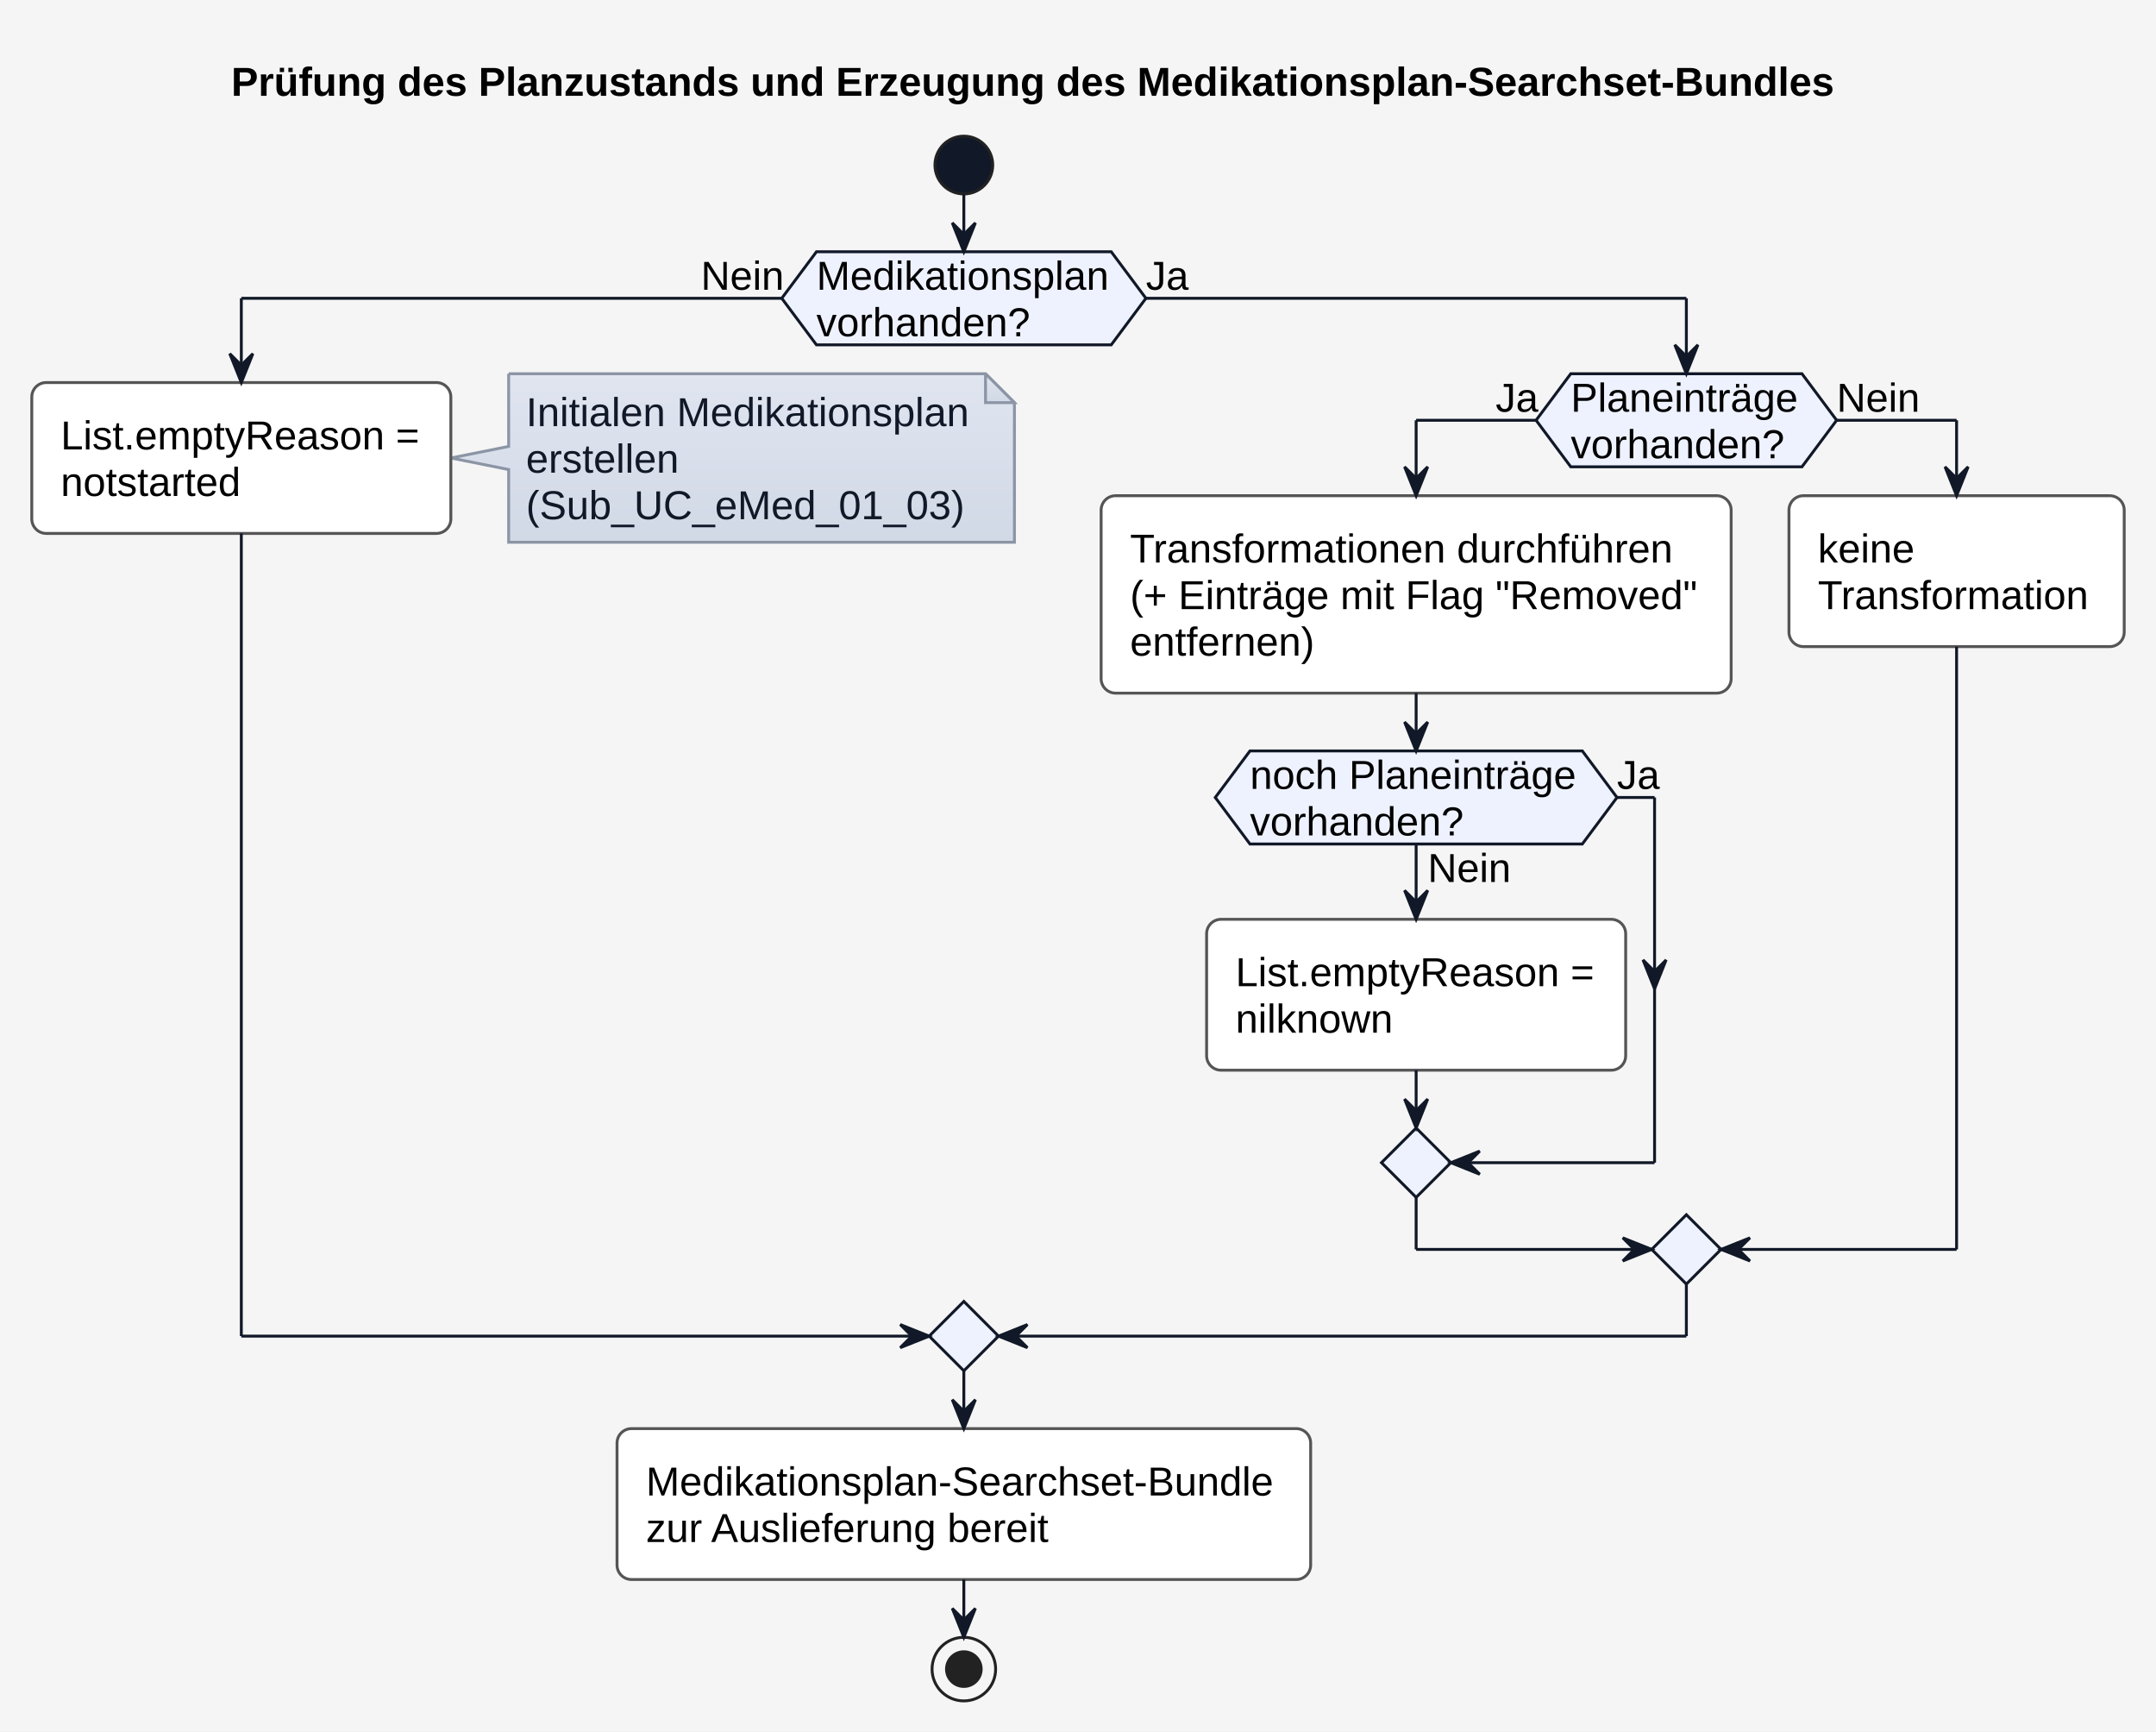
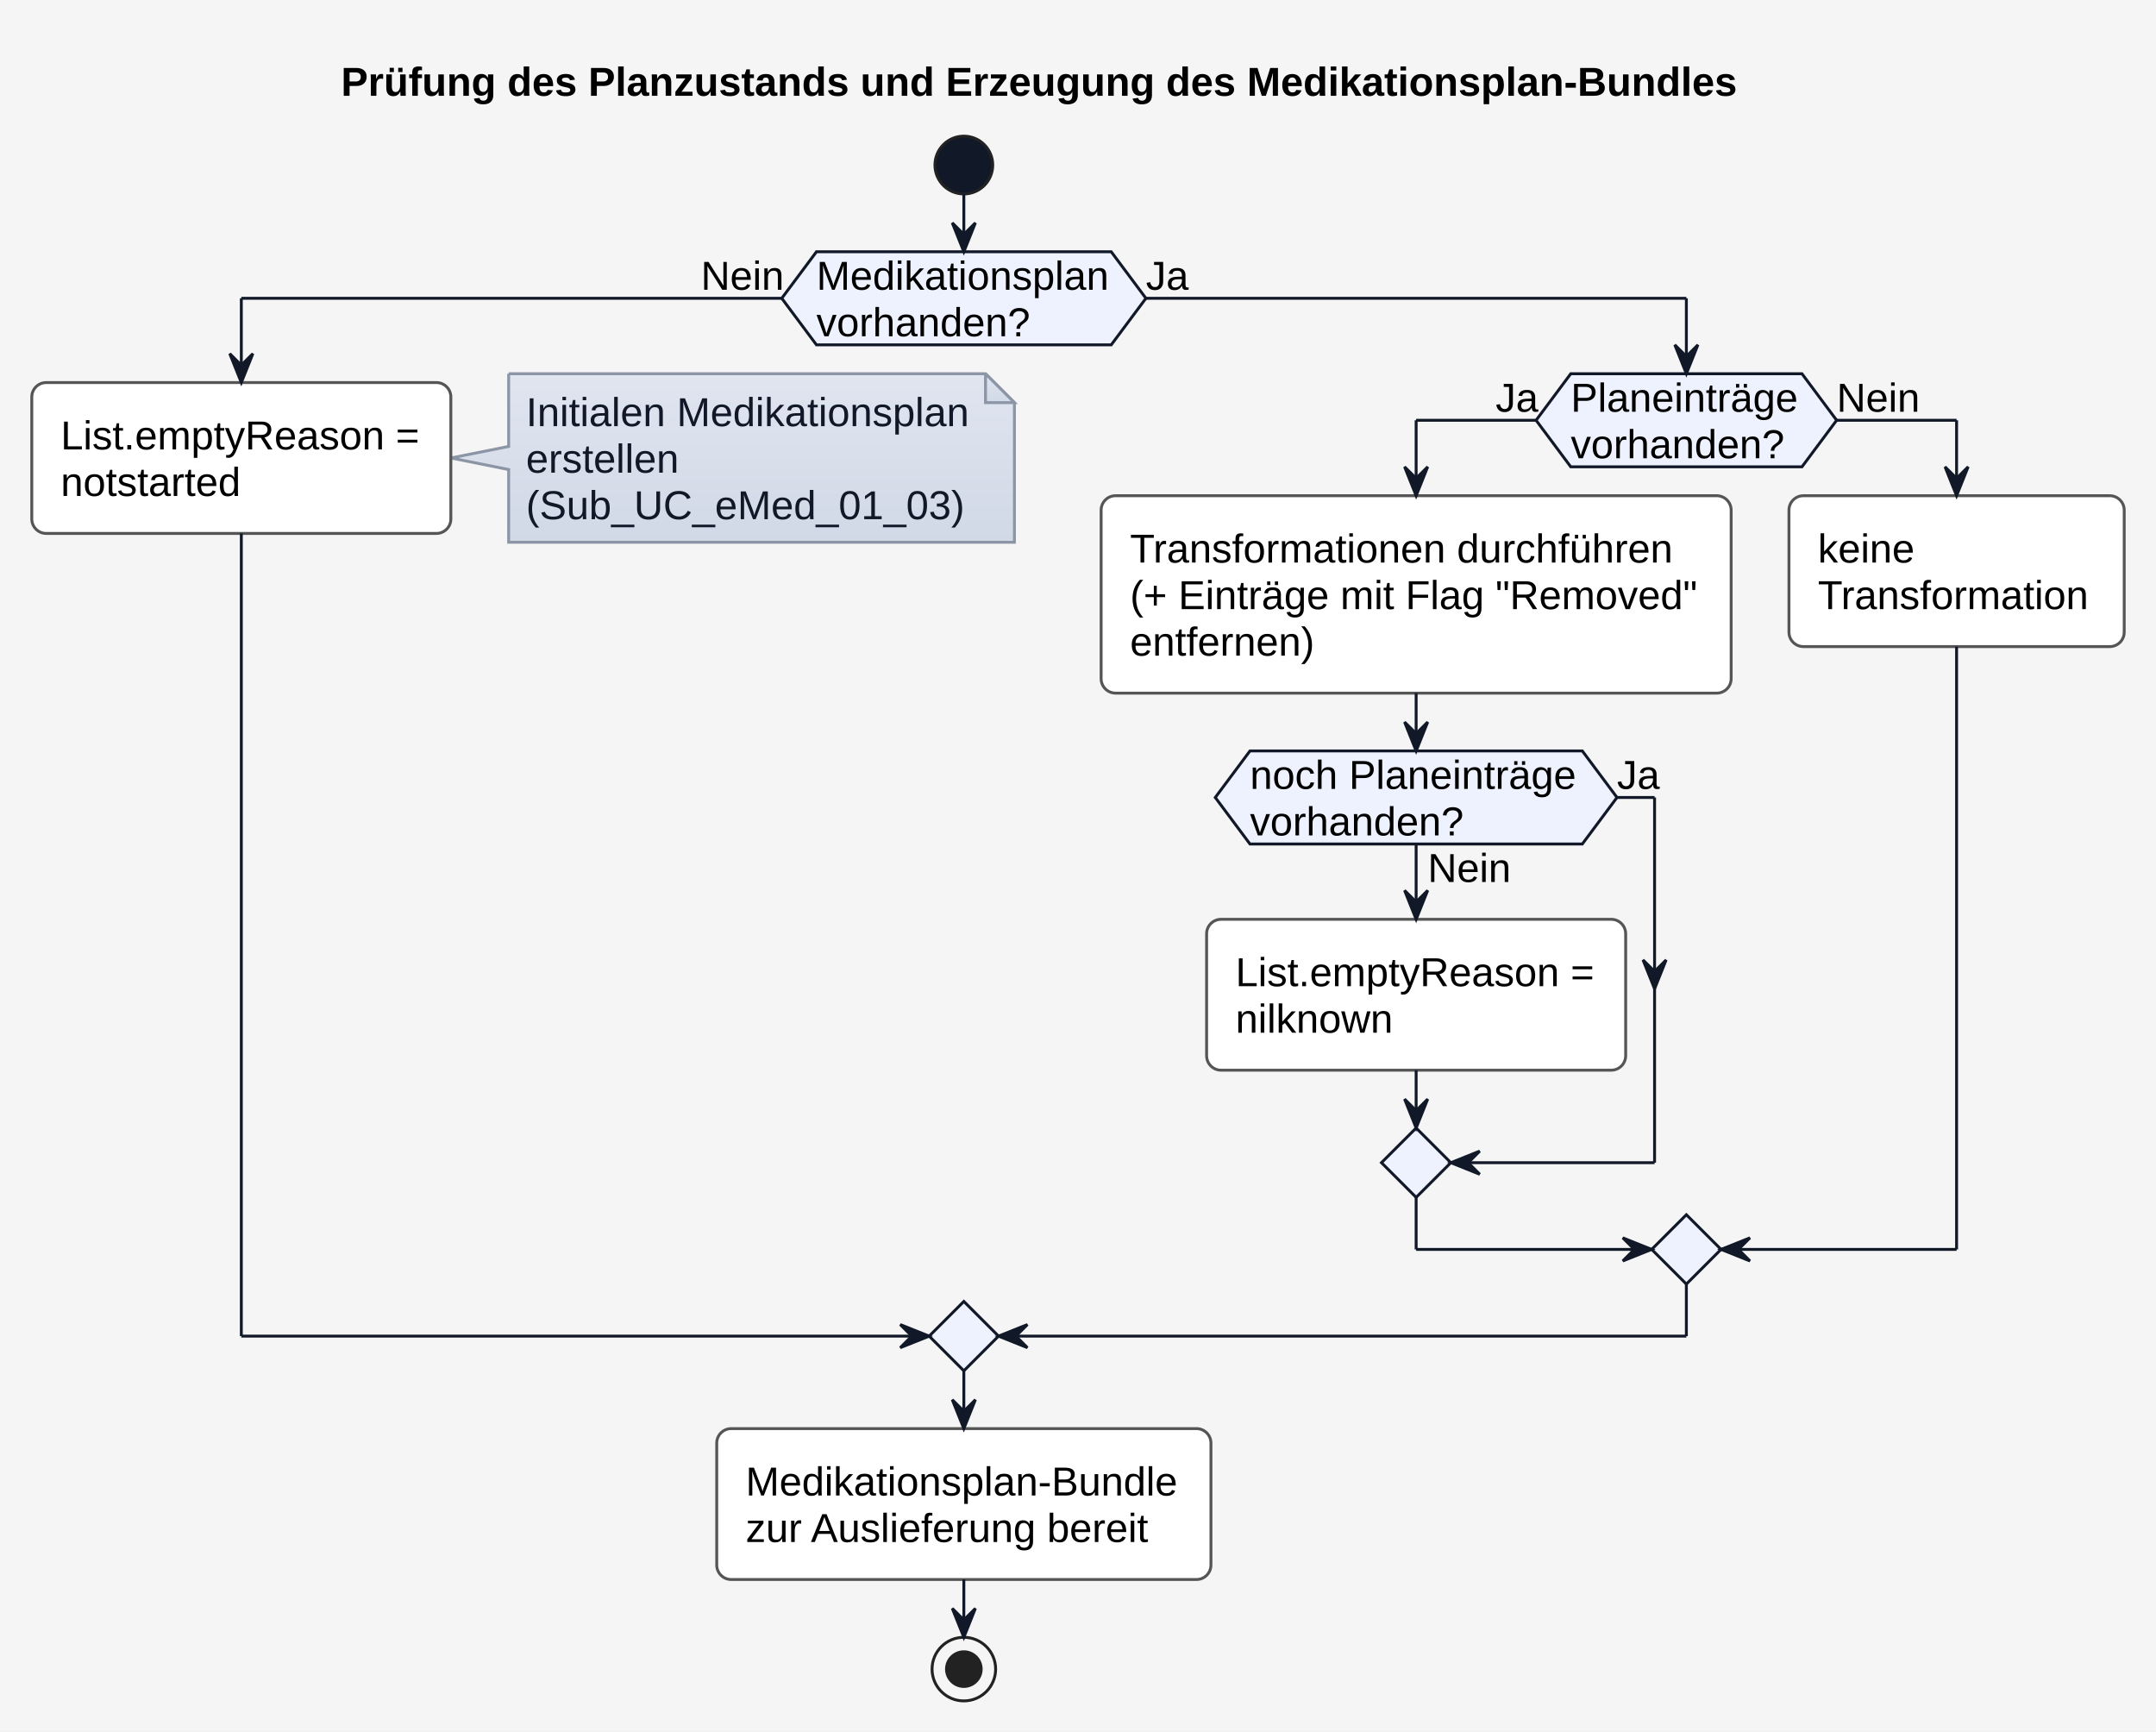
<svg xmlns="http://www.w3.org/2000/svg" contentStyleType="text/css" height="599px" preserveAspectRatio="none" style="width:746px;height:599px;background:#F5F5F5;" version="1.1" viewBox="0 0 746 599" width="746px" zoomAndPan="magnify">
  <defs>
-     <linearGradient id="g1fl8bzwuruie80" x1="50%" x2="50%" y1="0%" y2="100%">
+     <linearGradient id="g8u1o2c8yn9l20" x1="50%" x2="50%" y1="0%" y2="100%">
      <stop offset="0%" stop-color="#E0E5F0" />
      <stop offset="100%" stop-color="#D1D9E6" />
    </linearGradient>
  </defs>
  <g>
    <rect fill="#F5F5F5" height="599" style="stroke:none;stroke-width:1.0;" width="746" x="0" y="0" />
-     <text fill="#000000" font-family="Arial" font-size="14" font-weight="bold" lengthAdjust="spacing" textLength="583" x="80" y="33.132">Prüfung des Planzustands und Erzeugung des Medikationsplan-Searchset-Bundles</text>
+     <text fill="#000000" font-family="Arial" font-size="14" font-weight="bold" lengthAdjust="spacing" textLength="507" x="118" y="33.132">Prüfung des Planzustands und Erzeugung des Medikationsplan-Bundles</text>
    <ellipse cx="333.5" cy="57.099" fill="#111827" rx="10" ry="10" style="stroke:#222222;stroke-width:1.0;" />
    <polygon fill="#EEF2FF" points="282.5,87.099,384.5,87.099,396.5,103.197,384.5,119.296,282.5,119.296,270.5,103.197,282.5,87.099" style="stroke:#111827;stroke-width:1.0;" />
    <text fill="#000000" font-family="Arial" font-size="14" lengthAdjust="spacing" textLength="102" x="282.5" y="100.231">Medikationsplan</text>
    <text fill="#000000" font-family="Arial" font-size="14" lengthAdjust="spacing" textLength="76" x="282.5" y="116.329">vorhanden?</text>
    <text fill="#000000" font-family="Arial" font-size="14" lengthAdjust="spacing" textLength="28" x="242.5" y="100.231">Nein</text>
    <text fill="#000000" font-family="Arial" font-size="14" lengthAdjust="spacing" textLength="14" x="396.5" y="100.231">Ja</text>
-     <path d="M176,129.296 L176,154.444 L156,158.444 L176,162.444 L176,187.592 A0,0 0 0 0 176,187.592 L351,187.592 A0,0 0 0 0 351,187.592 L351,139.296 L341,129.296 L176,129.296 A0,0 0 0 0 176,129.296 " fill="url(#g1fl8bzwuruie80)" style="stroke:#8B95A5;stroke-width:1.0;" />
-     <path d="M341,129.296 L341,139.296 L351,139.296 L341,129.296 " fill="url(#g1fl8bzwuruie80)" style="stroke:#8B95A5;stroke-width:1.0;" />
+     <path d="M176,129.296 L176,154.444 L156,158.444 L176,162.444 L176,187.592 A0,0 0 0 0 176,187.592 L351,187.592 A0,0 0 0 0 351,187.592 L351,139.296 L341,129.296 L176,129.296 A0,0 0 0 0 176,129.296 " fill="url(#g8u1o2c8yn9l20)" style="stroke:#8B95A5;stroke-width:1.0;" />
+     <path d="M341,129.296 L341,139.296 L351,139.296 L341,129.296 " fill="url(#g8u1o2c8yn9l20)" style="stroke:#8B95A5;stroke-width:1.0;" />
    <text fill="#111827" font-family="Arial" font-size="14" lengthAdjust="spacing" textLength="154" x="182" y="147.428">Initialen Medikationsplan</text>
    <text fill="#111827" font-family="Arial" font-size="14" lengthAdjust="spacing" textLength="54" x="182" y="163.526">erstellen</text>
    <text fill="#111827" font-family="Arial" font-size="14" lengthAdjust="spacing" textLength="153" x="182" y="179.625">(Sub_UC_eMed_01_03)</text>
    <rect fill="#FFFFFF" height="52.197" rx="5" ry="5" style="stroke:#555555;stroke-width:1.0;" width="145" x="11" y="132.345" />
    <text fill="#000000" font-family="Arial" font-size="14" lengthAdjust="spacing" textLength="125" x="21" y="155.477">List.emptyReason =</text>
    <text fill="#000000" font-family="Arial" font-size="14" lengthAdjust="spacing" textLength="64" x="21" y="171.576">notstarted</text>
    <polygon fill="#EEF2FF" points="543.5,129.296,623.5,129.296,635.5,145.394,623.5,161.493,543.5,161.493,531.5,145.394,543.5,129.296" style="stroke:#111827;stroke-width:1.0;" />
    <text fill="#000000" font-family="Arial" font-size="14" lengthAdjust="spacing" textLength="80" x="543.5" y="142.428">Planeinträge</text>
    <text fill="#000000" font-family="Arial" font-size="14" lengthAdjust="spacing" textLength="76" x="543.5" y="158.526">vorhanden?</text>
    <text fill="#000000" font-family="Arial" font-size="14" lengthAdjust="spacing" textLength="14" x="517.5" y="142.428">Ja</text>
    <text fill="#000000" font-family="Arial" font-size="14" lengthAdjust="spacing" textLength="28" x="635.5" y="142.428">Nein</text>
    <rect fill="#FFFFFF" height="68.296" rx="5" ry="5" style="stroke:#555555;stroke-width:1.0;" width="218" x="381" y="171.493" />
    <text fill="#000000" font-family="Arial" font-size="14" lengthAdjust="spacing" textLength="193" x="391" y="194.625">Transformationen durchführen</text>
    <text fill="#000000" font-family="Arial" font-size="14" lengthAdjust="spacing" textLength="198" x="391" y="210.724">(+ Einträge mit Flag "Removed"</text>
    <text fill="#000000" font-family="Arial" font-size="14" lengthAdjust="spacing" textLength="66" x="391" y="226.822">entfernen)</text>
    <rect fill="#FFFFFF" height="52.197" rx="5" ry="5" style="stroke:#555555;stroke-width:1.0;" width="145" x="417.5" y="318.036" />
    <text fill="#000000" font-family="Arial" font-size="14" lengthAdjust="spacing" textLength="125" x="427.5" y="341.168">List.emptyReason =</text>
    <text fill="#000000" font-family="Arial" font-size="14" lengthAdjust="spacing" textLength="54" x="427.5" y="357.266">nilknown</text>
    <polygon fill="#EEF2FF" points="432.5,259.789,547.5,259.789,559.5,275.888,547.5,291.986,432.5,291.986,420.5,275.888,432.5,259.789" style="stroke:#111827;stroke-width:1.0;" />
    <text fill="#000000" font-family="Arial" font-size="14" lengthAdjust="spacing" textLength="28" x="494" y="305.118">Nein</text>
    <text fill="#000000" font-family="Arial" font-size="14" lengthAdjust="spacing" textLength="115" x="432.5" y="272.921">noch Planeinträge</text>
    <text fill="#000000" font-family="Arial" font-size="14" lengthAdjust="spacing" textLength="76" x="432.5" y="289.019">vorhanden?</text>
    <text fill="#000000" font-family="Arial" font-size="14" lengthAdjust="spacing" textLength="14" x="559.5" y="272.921">Ja</text>
    <polygon fill="#EEF2FF" points="490,390.233,502,402.233,490,414.233,478,402.233,490,390.233" style="stroke:#111827;stroke-width:1.0;" />
    <rect fill="#FFFFFF" height="52.197" rx="5" ry="5" style="stroke:#555555;stroke-width:1.0;" width="116" x="619" y="171.493" />
    <text fill="#000000" font-family="Arial" font-size="14" lengthAdjust="spacing" textLength="34" x="629" y="194.625">keine</text>
    <text fill="#000000" font-family="Arial" font-size="14" lengthAdjust="spacing" textLength="96" x="629" y="210.724">Transformation</text>
    <polygon fill="#EEF2FF" points="583.5,420.233,595.5,432.233,583.5,444.233,571.5,432.233,583.5,420.233" style="stroke:#111827;stroke-width:1.0;" />
    <polygon fill="#EEF2FF" points="333.5,450.233,345.5,462.233,333.5,474.233,321.5,462.233,333.5,450.233" style="stroke:#111827;stroke-width:1.0;" />
-     <rect fill="#FFFFFF" height="52.197" rx="5" ry="5" style="stroke:#555555;stroke-width:1.0;" width="240" x="213.5" y="494.233" />
-     <text fill="#000000" font-family="Arial" font-size="14" lengthAdjust="spacing" textLength="220" x="223.5" y="517.365">Medikationsplan-Searchset-Bundle</text>
-     <text fill="#000000" font-family="Arial" font-size="14" lengthAdjust="spacing" textLength="142" x="223.5" y="533.463">zur Auslieferung bereit</text>
+     <rect fill="#FFFFFF" height="52.197" rx="5" ry="5" style="stroke:#555555;stroke-width:1.0;" width="171" x="248" y="494.233" />
+     <text fill="#000000" font-family="Arial" font-size="14" lengthAdjust="spacing" textLength="151" x="258" y="517.365">Medikationsplan-Bundle</text>
+     <text fill="#000000" font-family="Arial" font-size="14" lengthAdjust="spacing" textLength="142" x="258" y="533.463">zur Auslieferung bereit</text>
    <ellipse cx="333.5" cy="577.43" fill="none" rx="11" ry="11" style="stroke:#222222;stroke-width:1.0;" />
    <ellipse cx="333.5" cy="577.43" fill="#222222" rx="6" ry="6" style="stroke:#222222;stroke-width:1.0;" />
    <line style="stroke:#111827;stroke-width:1.0;" x1="490" x2="490" y1="291.986" y2="318.036" />
    <polygon fill="#111827" points="486,308.036,490,318.036,494,308.036,490,312.036" style="stroke:#111827;stroke-width:1.0;" />
    <line style="stroke:#111827;stroke-width:1.0;" x1="559.5" x2="572.5" y1="275.888" y2="275.888" />
    <polygon fill="#111827" points="568.5,332.085,572.5,342.085,576.5,332.085,572.5,336.085" style="stroke:#111827;stroke-width:1.0;" />
    <line style="stroke:#111827;stroke-width:1.0;" x1="572.5" x2="572.5" y1="275.888" y2="402.233" />
    <line style="stroke:#111827;stroke-width:1.0;" x1="572.5" x2="502" y1="402.233" y2="402.233" />
    <polygon fill="#111827" points="512,398.233,502,402.233,512,406.233,508,402.233" style="stroke:#111827;stroke-width:1.0;" />
    <line style="stroke:#111827;stroke-width:1.0;" x1="490" x2="490" y1="370.233" y2="390.233" />
    <polygon fill="#111827" points="486,380.233,490,390.233,494,380.233,490,384.233" style="stroke:#111827;stroke-width:1.0;" />
    <line style="stroke:#111827;stroke-width:1.0;" x1="490" x2="490" y1="239.789" y2="259.789" />
    <polygon fill="#111827" points="486,249.789,490,259.789,494,249.789,490,253.789" style="stroke:#111827;stroke-width:1.0;" />
    <line style="stroke:#111827;stroke-width:1.0;" x1="531.5" x2="490" y1="145.394" y2="145.394" />
    <line style="stroke:#111827;stroke-width:1.0;" x1="490" x2="490" y1="145.394" y2="171.493" />
    <polygon fill="#111827" points="486,161.493,490,171.493,494,161.493,490,165.493" style="stroke:#111827;stroke-width:1.0;" />
    <line style="stroke:#111827;stroke-width:1.0;" x1="635.5" x2="677" y1="145.394" y2="145.394" />
    <line style="stroke:#111827;stroke-width:1.0;" x1="677" x2="677" y1="145.394" y2="171.493" />
    <polygon fill="#111827" points="673,161.493,677,171.493,681,161.493,677,165.493" style="stroke:#111827;stroke-width:1.0;" />
    <line style="stroke:#111827;stroke-width:1.0;" x1="490" x2="490" y1="414.233" y2="432.233" />
    <line style="stroke:#111827;stroke-width:1.0;" x1="490" x2="571.5" y1="432.233" y2="432.233" />
    <polygon fill="#111827" points="561.5,428.233,571.5,432.233,561.5,436.233,565.5,432.233" style="stroke:#111827;stroke-width:1.0;" />
    <line style="stroke:#111827;stroke-width:1.0;" x1="677" x2="677" y1="223.69" y2="432.233" />
    <line style="stroke:#111827;stroke-width:1.0;" x1="677" x2="595.5" y1="432.233" y2="432.233" />
    <polygon fill="#111827" points="605.5,428.233,595.5,432.233,605.5,436.233,601.5,432.233" style="stroke:#111827;stroke-width:1.0;" />
    <line style="stroke:#111827;stroke-width:1.0;" x1="270.5" x2="83.5" y1="103.197" y2="103.197" />
    <line style="stroke:#111827;stroke-width:1.0;" x1="83.5" x2="83.5" y1="103.197" y2="132.345" />
    <polygon fill="#111827" points="79.5,122.345,83.5,132.345,87.5,122.345,83.5,126.345" style="stroke:#111827;stroke-width:1.0;" />
    <line style="stroke:#111827;stroke-width:1.0;" x1="396.5" x2="583.5" y1="103.197" y2="103.197" />
    <line style="stroke:#111827;stroke-width:1.0;" x1="583.5" x2="583.5" y1="103.197" y2="129.296" />
    <polygon fill="#111827" points="579.5,119.296,583.5,129.296,587.5,119.296,583.5,123.296" style="stroke:#111827;stroke-width:1.0;" />
    <line style="stroke:#111827;stroke-width:1.0;" x1="83.5" x2="83.5" y1="184.542" y2="462.233" />
    <line style="stroke:#111827;stroke-width:1.0;" x1="83.5" x2="321.5" y1="462.233" y2="462.233" />
    <polygon fill="#111827" points="311.5,458.233,321.5,462.233,311.5,466.233,315.5,462.233" style="stroke:#111827;stroke-width:1.0;" />
    <line style="stroke:#111827;stroke-width:1.0;" x1="583.5" x2="583.5" y1="444.233" y2="462.233" />
    <line style="stroke:#111827;stroke-width:1.0;" x1="583.5" x2="345.5" y1="462.233" y2="462.233" />
    <polygon fill="#111827" points="355.5,458.233,345.5,462.233,355.5,466.233,351.5,462.233" style="stroke:#111827;stroke-width:1.0;" />
    <line style="stroke:#111827;stroke-width:1.0;" x1="333.5" x2="333.5" y1="67.099" y2="87.099" />
    <polygon fill="#111827" points="329.5,77.099,333.5,87.099,337.5,77.099,333.5,81.099" style="stroke:#111827;stroke-width:1.0;" />
    <line style="stroke:#111827;stroke-width:1.0;" x1="333.5" x2="333.5" y1="474.233" y2="494.233" />
    <polygon fill="#111827" points="329.5,484.233,333.5,494.233,337.5,484.233,333.5,488.233" style="stroke:#111827;stroke-width:1.0;" />
    <line style="stroke:#111827;stroke-width:1.0;" x1="333.5" x2="333.5" y1="546.43" y2="566.43" />
    <polygon fill="#111827" points="329.5,556.43,333.5,566.43,337.5,556.43,333.5,560.43" style="stroke:#111827;stroke-width:1.0;" />
  </g>
</svg>
